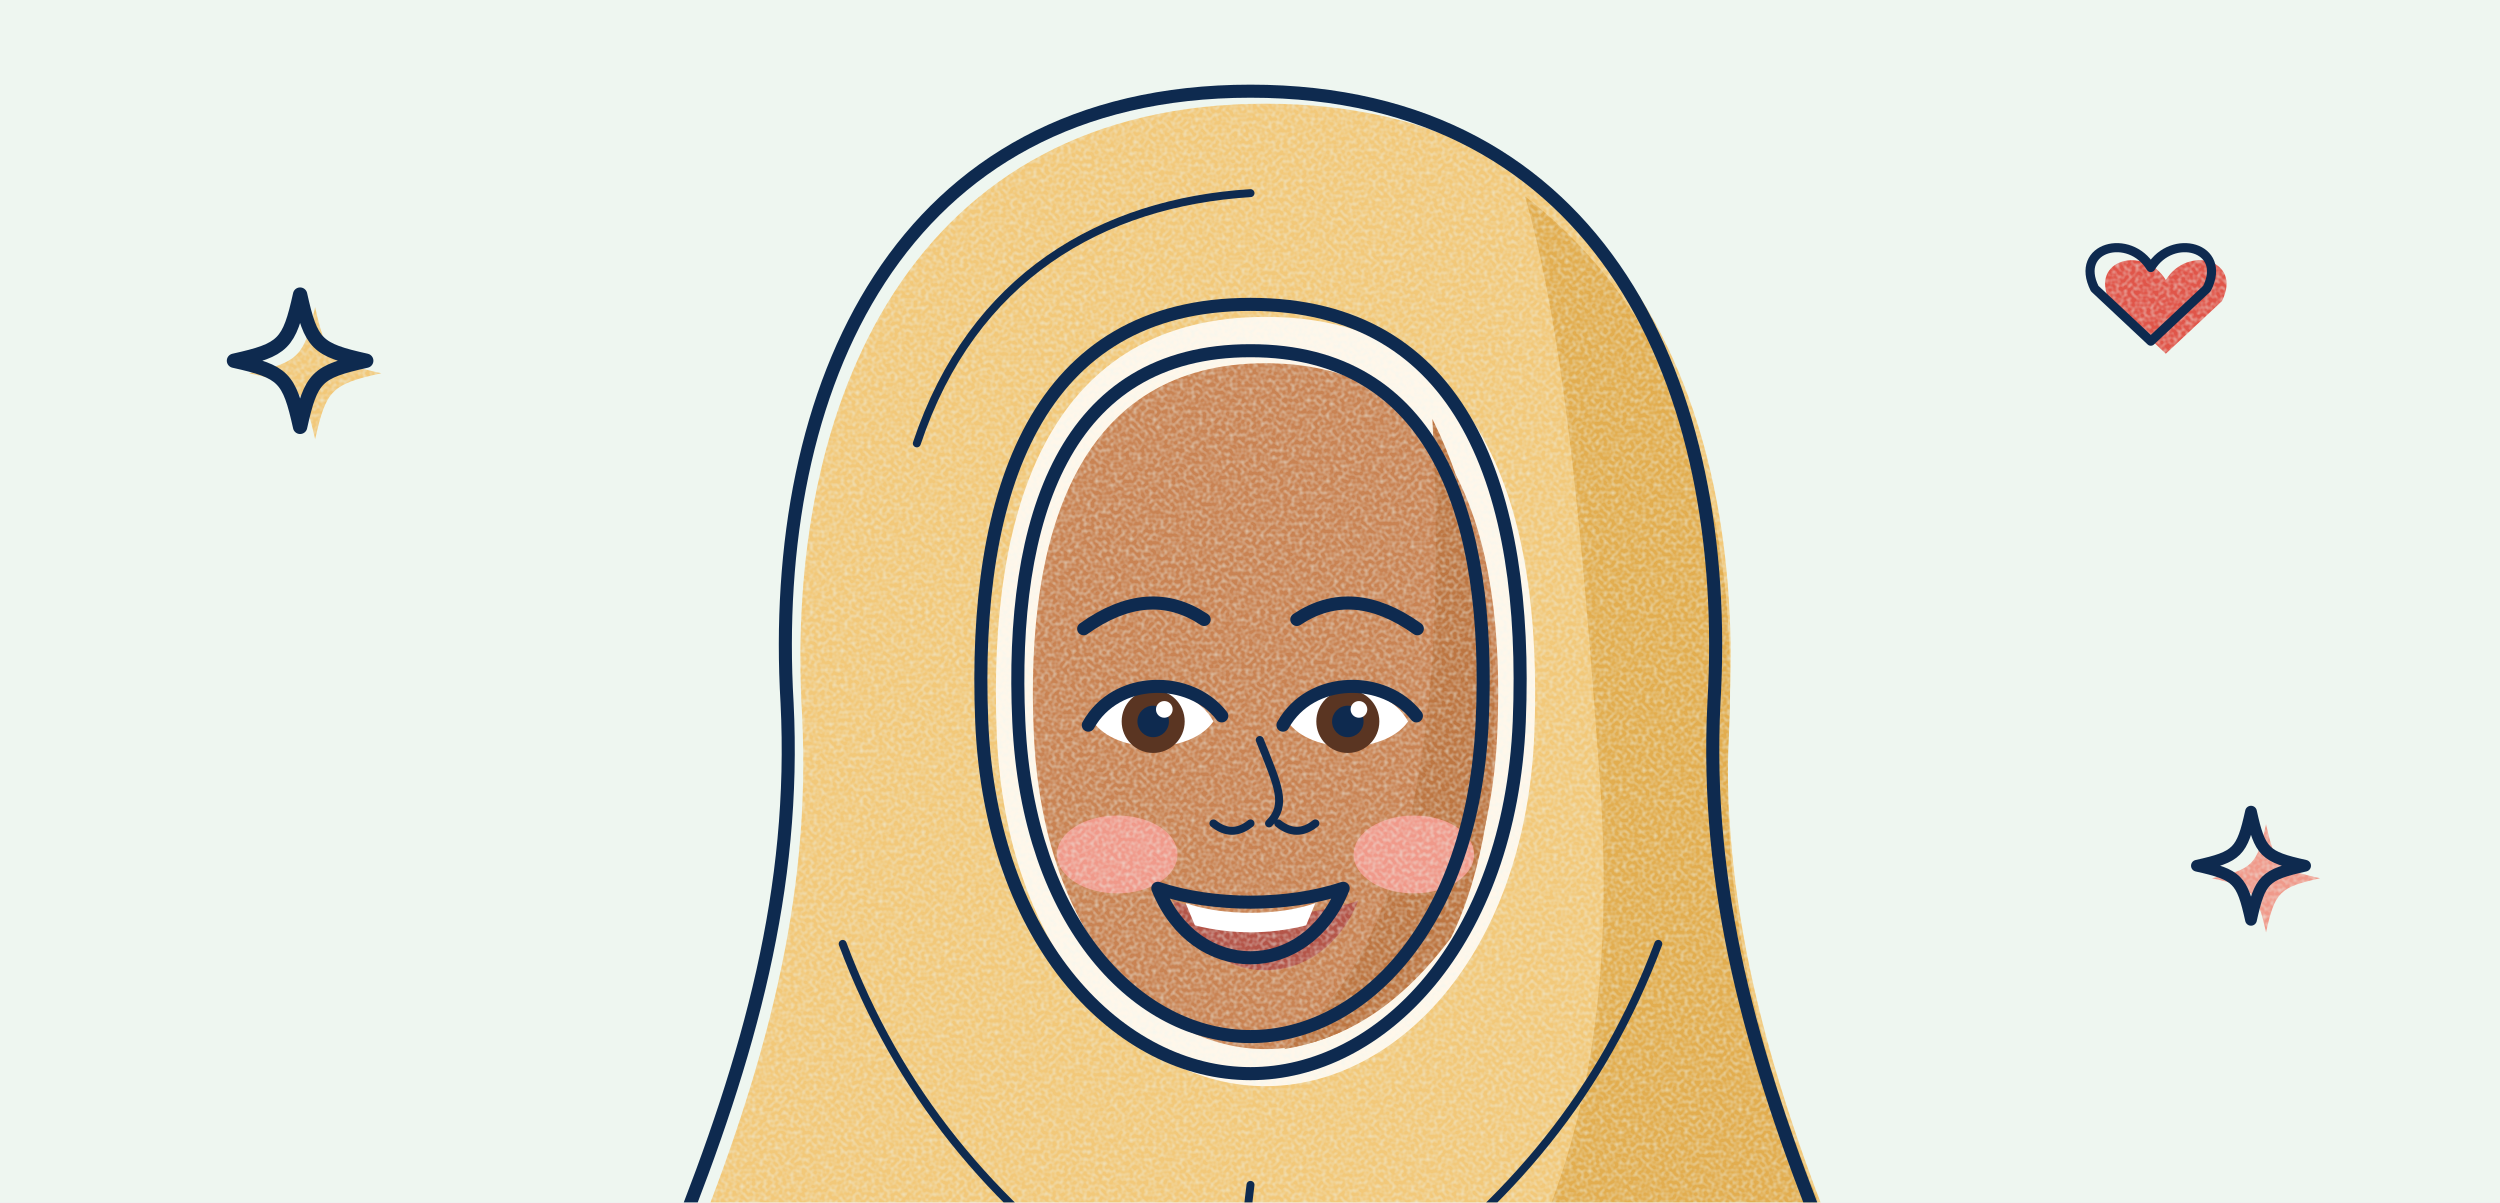
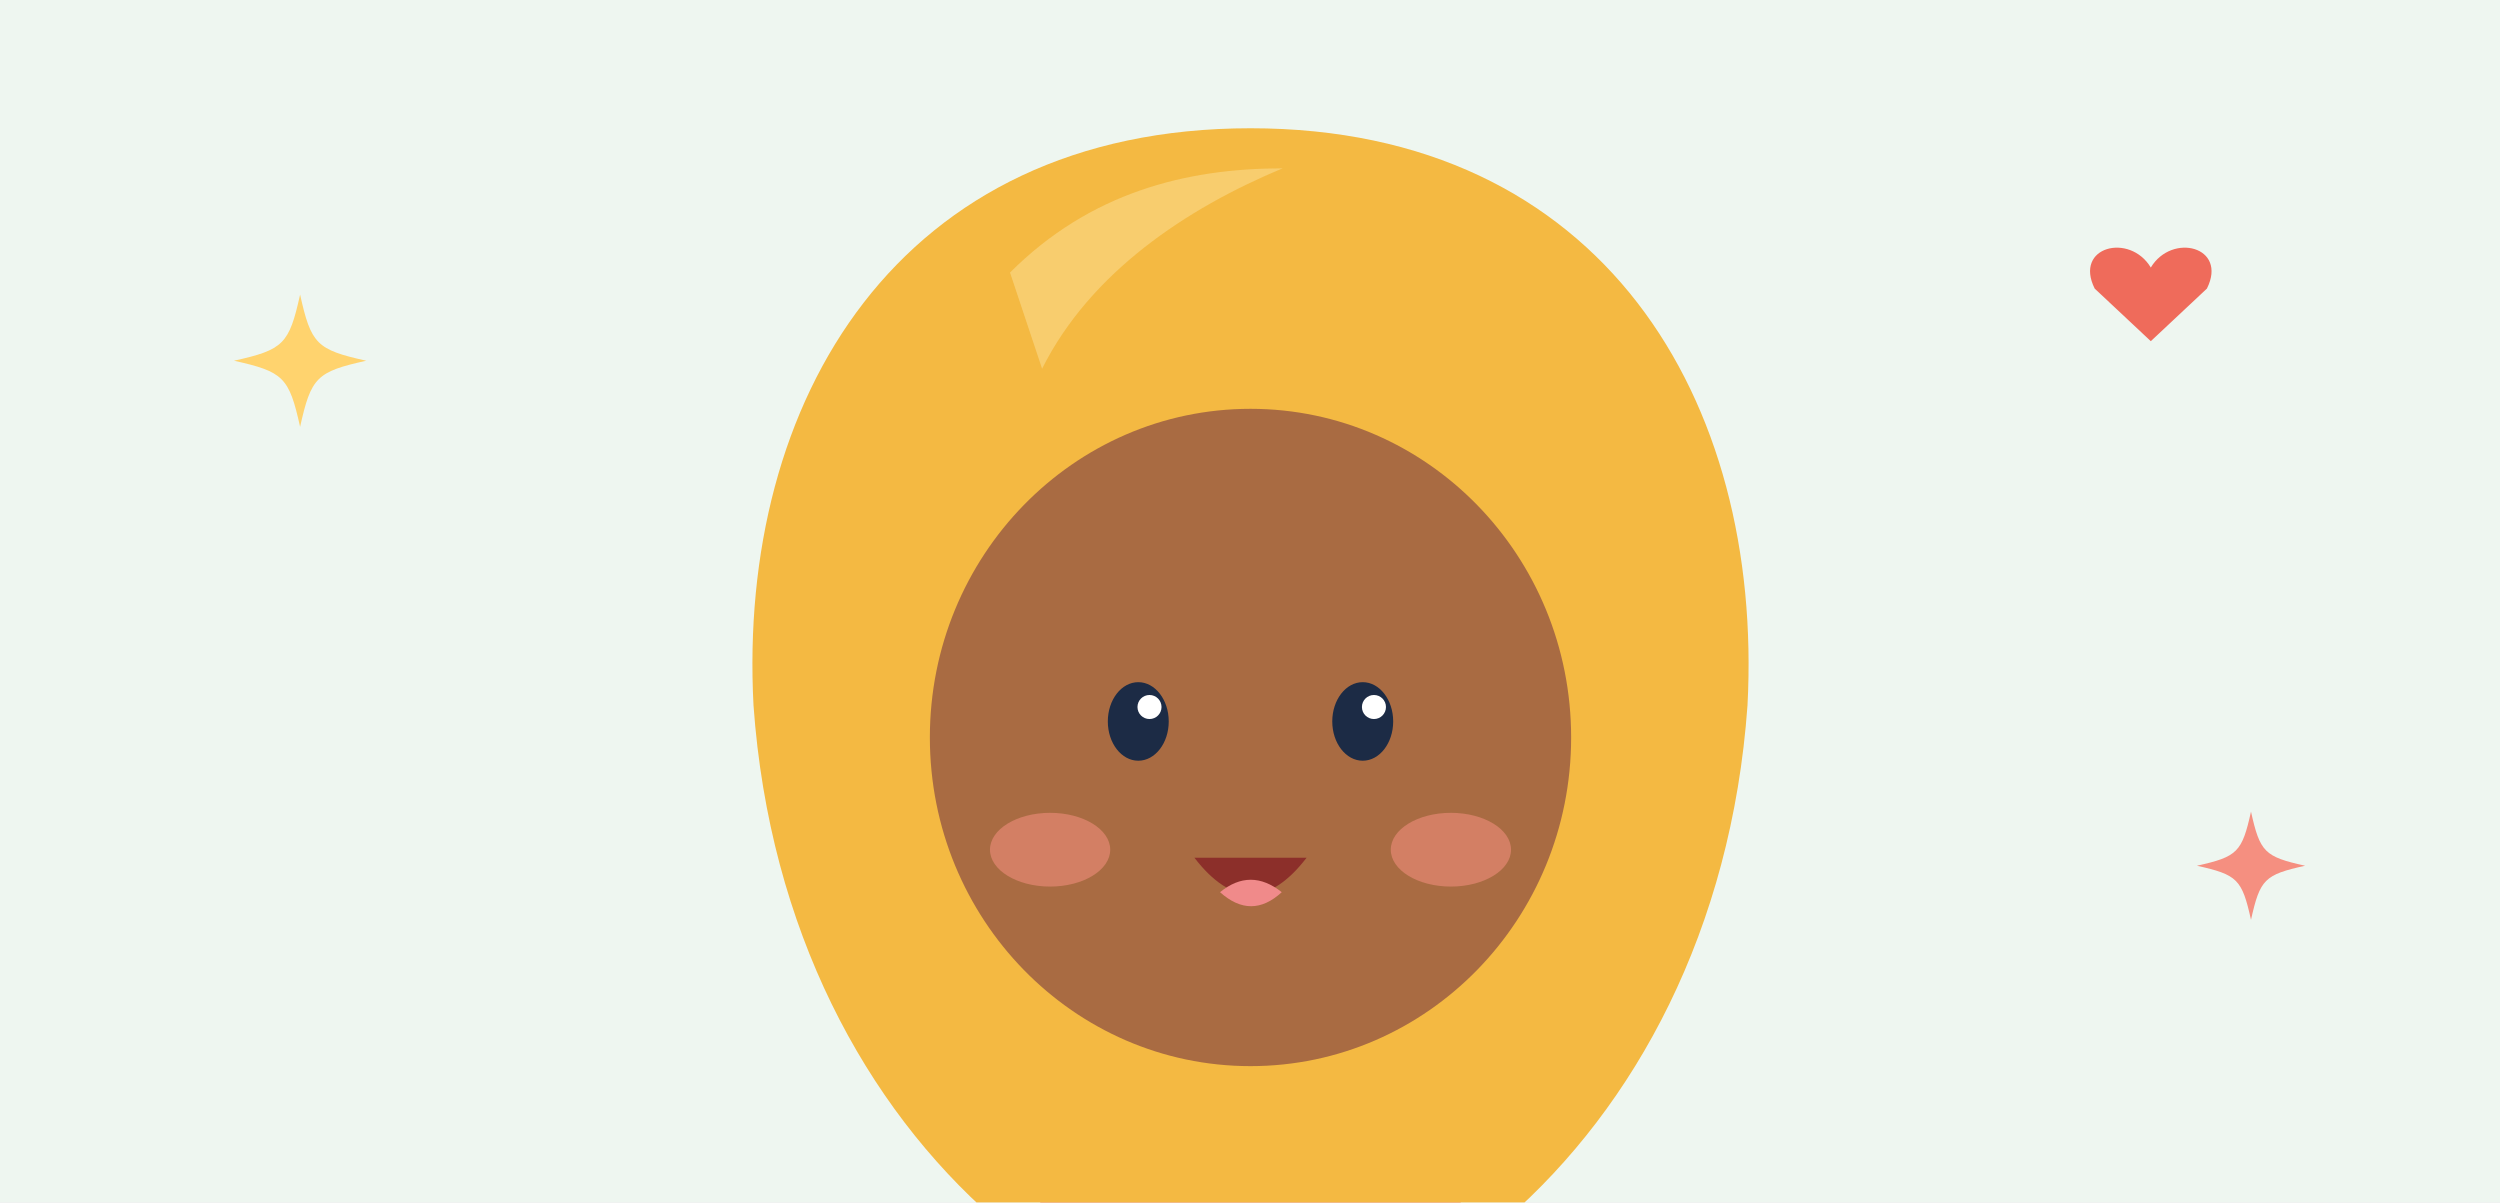
<svg xmlns="http://www.w3.org/2000/svg" viewBox="0 0 499 240" preserveAspectRatio="xMidYMid slice">
-   <defs>
-     <filter id="grain" x="0" y="0" width="100%" height="100%">
-       <feTurbulence type="fractalNoise" baseFrequency="1.3" numOctaves="1" seed="7" result="n" />
-       <feColorMatrix in="n" type="matrix" values="0 0 0 0 0  0 0 0 0 0  0 0 0 0 0  -1.1 0 0 0 1.42" result="m" />
-       <feComposite in="SourceGraphic" in2="m" operator="in" />
-     </filter>
-   </defs>
  <rect width="100%" height="100%" fill="#eef6f0" />
-   <g transform="translate(3 2.5)" filter="url(#grain)">
-     <g transform="translate(59.9 72.0)">
-       <path transform="scale(1.1)" d="M0 -12 C 2 -3 3 -2 12 0 C 3 2 2 3 0 12 C -2 3 -3 2 -12 0 C -3 -2 -2 -3 0 -12 Z" fill="#f2c879" />
-     </g>
-     <g transform="translate(449.3 172.8)">
-       <path transform="scale(0.9)" d="M0 -12 C 2 -3 3 -2 12 0 C 3 2 2 3 0 12 C -2 3 -3 2 -12 0 C -3 -2 -2 -3 0 -12 Z" fill="#f0998a" />
-     </g>
-     <g transform="translate(429.3 57.6)">
-       <path transform="scale(0.7)" d="M0 -6 c -6 -10 -22 -6 -16 6 l 16 15 l 16 -15 c 6 -12 -10 -16 -16 -6 z" fill="#e0554a" />
-     </g>
-     <g transform="translate(64.6 -18.8) scale(1.850)">
-       <path d="M40 200 C 42 168 62 150 100 150 C 138 150 158 168 160 200 Z" fill="#f08a7f" />
-     </g>
-     <g transform="translate(64.6 -18.8) scale(1.850)">
-       <path d="M126 152 C 144 158 156 172 160 200 L 136 200 C 136 180 132 164 126 152 Z" fill="#dd6a5d" />
-     </g>
-     <g transform="translate(64.6 -18.8) scale(1.850)">
-       <path d="M100 20 C 62 20 48 52 50 86 C 51 106 46 124 38 144 C 62 162 138 162 162 144 C 154 124 149 106 150 86 C 152 52 138 20 100 20 Z" fill="#f2c879" />
-     </g>
-     <g transform="translate(64.6 -18.8) scale(1.850)">
-       <path d="M128 30 C 146 44 151 66 150 88 C 149 108 154 126 162 144 C 150 152 136 156 120 158 C 134 140 138 118 136 92 C 134 64 132 44 128 30 Z" fill="#e2ad4f" />
-     </g>
-     <g transform="translate(64.6 -18.8) scale(1.850)">
-       <path d="M100 43 C 77 43 70 63 71 88 C 72 112 86 126 100 126 C 114 126 128 112 129 88 C 130 63 123 43 100 43 Z" fill="#fff7ea" />
-     </g>
-     <g transform="translate(64.6 -18.8) scale(1.850)">
-       <path d="M100 48 C 80 48 74 66 75 88 C 76 110 88 122 100 122 C 112 122 124 110 125 88 C 126 66 120 48 100 48 Z" fill="#c98352" />
-     </g>
-     <g transform="translate(64.6 -18.8) scale(1.850)">
-       <path d="M118 54 C 126 70 127 96 120 110 C 114 118 108 121 102 122 C 114 112 120 92 118 54 Z" fill="#bd7642" />
-     </g>
-     <g transform="translate(64.6 -18.8) scale(1.850)">
-       <ellipse cx="84" cy="101" rx="6.5" ry="4.2" fill="#f0998a" />
-     </g>
-     <g transform="translate(64.6 -18.8) scale(1.850)">
-       <ellipse cx="116" cy="101" rx="6.5" ry="4.2" fill="#f0998a" />
-     </g>
-     <g transform="translate(64.6 -18.8) scale(1.850)">
-       <path d="M90 106 C 94 116 106 116 110 106 C 104 108 96 108 90 106 Z" fill="#b4554a" />
-     </g>
+   <g transform="translate(59.9 72.0)">
+     <path transform="scale(1.1)" d="M0 -12 C 2 -3 3 -2 12 0 C 3 2 2 3 0 12 C -2 3 -3 2 -12 0 C -3 -2 -2 -3 0 -12 Z" fill="#ffd36e" />
  </g>
-   <g stroke-linecap="round" stroke-linejoin="round" vector-effect="non-scaling-stroke">
-     <g transform="translate(59.9 72.0)">
-       <path transform="scale(1.1)" d="M0 -12 C 2 -3 3 -2 12 0 C 3 2 2 3 0 12 C -2 3 -3 2 -12 0 C -3 -2 -2 -3 0 -12 Z" fill="none" stroke="#0e2a4f" stroke-width="2.60" />
-     </g>
-     <g transform="translate(449.3 172.8)">
-       <path transform="scale(0.9)" d="M0 -12 C 2 -3 3 -2 12 0 C 3 2 2 3 0 12 C -2 3 -3 2 -12 0 C -3 -2 -2 -3 0 -12 Z" fill="none" stroke="#0e2a4f" stroke-width="2.60" />
-     </g>
-     <g transform="translate(429.3 57.6)">
-       <path transform="scale(0.7)" d="M0 -6 c -6 -10 -22 -6 -16 6 l 16 15 l 16 -15 c 6 -12 -10 -16 -16 -6 z" fill="none" stroke="#0e2a4f" stroke-width="2.60" />
-     </g>
-     <g transform="translate(64.6 -18.8) scale(1.850)">
-       <path d="M40 200 C 42 176 52 162 66 155 M160 200 C 158 176 148 162 134 155" fill="none" stroke="#0e2a4f" stroke-width="1.41" />
-     </g>
-     <g transform="translate(64.6 -18.8) scale(1.850)">
-       <path d="M50 182 C 80 178 120 178 150 182 M45 194 C 80 190 120 190 155 194" fill="none" stroke="#0e2a4f" stroke-width="0.86" />
-     </g>
-     <g transform="translate(64.6 -18.8) scale(1.850)">
-       <path d="M100 20 C 62 20 48 52 50 86 C 51 106 46 124 38 144 C 62 162 138 162 162 144 C 154 124 149 106 150 86 C 152 52 138 20 100 20 Z" fill="none" stroke="#0e2a4f" stroke-width="1.41" />
-     </g>
-     <g transform="translate(64.6 -18.8) scale(1.850)">
-       <path d="M56 112 C 62 128 72 140 86 150 M144 112 C 138 128 128 140 114 150 M100 138 C 99 146 99 152 100 158" fill="none" stroke="#0e2a4f" stroke-width="0.86" />
-     </g>
-     <g transform="translate(64.6 -18.8) scale(1.850)">
-       <path d="M64 58 C 70 40 84 32 100 31" fill="none" stroke="#0e2a4f" stroke-width="0.86" />
-     </g>
-     <g transform="translate(64.6 -18.8) scale(1.850)">
-       <path d="M100 43 C 77 43 70 63 71 88 C 72 112 86 126 100 126 C 114 126 128 112 129 88 C 130 63 123 43 100 43 Z" fill="none" stroke="#0e2a4f" stroke-width="1.41" />
-     </g>
-     <g transform="translate(64.6 -18.8) scale(1.850)">
-       <path d="M100 48 C 80 48 74 66 75 88 C 76 110 88 122 100 122 C 112 122 124 110 125 88 C 126 66 120 48 100 48 Z" fill="none" stroke="#0e2a4f" stroke-width="1.41" />
-     </g>
-     <g transform="translate(64.6 -18.8) scale(1.850)">
-       <path d="M82 78 q7 -5 13 -1 M105 77 q6 -4 13 1" fill="none" stroke="#0e2a4f" stroke-width="1.41" />
-     </g>
-     <g transform="translate(64.6 -18.8) scale(1.850)">
-       <path d="M83.0 88 C 85.5 83.4 93.5 83.4 96.0 88 C 93.5 91.6 85.5 91.6 83.0 88 Z" fill="#fff" />
-     </g>
-     <g transform="translate(64.6 -18.8) scale(1.850)">
-       <circle cx="89.5" cy="88" r="3.4" fill="#5a3522" />
-     </g>
-     <g transform="translate(64.6 -18.8) scale(1.850)">
-       <circle cx="89.5" cy="88" r="1.7" fill="#0e2a4f" />
-     </g>
-     <g transform="translate(64.6 -18.8) scale(1.850)">
-       <circle cx="90.7" cy="86.7" r="0.9" fill="#fff" />
-     </g>
-     <g transform="translate(64.6 -18.8) scale(1.850)">
-       <path d="M82.5 88.4 C 85.5 83 93.5 83 96.9 87.4" fill="none" stroke="#0e2a4f" stroke-width="1.41" />
-     </g>
-     <g transform="translate(64.6 -18.8) scale(1.850)">
-       <path d="M104.0 88 C 106.5 83.4 114.5 83.4 117.0 88 C 114.5 91.6 106.5 91.6 104.0 88 Z" fill="#fff" />
-     </g>
-     <g transform="translate(64.6 -18.8) scale(1.850)">
-       <circle cx="110.5" cy="88" r="3.4" fill="#5a3522" />
-     </g>
-     <g transform="translate(64.6 -18.8) scale(1.850)">
-       <circle cx="110.5" cy="88" r="1.7" fill="#0e2a4f" />
-     </g>
-     <g transform="translate(64.6 -18.8) scale(1.850)">
-       <circle cx="111.7" cy="86.7" r="0.9" fill="#fff" />
-     </g>
-     <g transform="translate(64.6 -18.8) scale(1.850)">
-       <path d="M103.5 88.4 C 106.5 83 114.5 83 117.9 87.4" fill="none" stroke="#0e2a4f" stroke-width="1.41" />
-     </g>
-     <g transform="translate(64.6 -18.8) scale(1.850)">
-       <path d="M101 90 C 103 95 104 97 102 99 M96 99 q2 1.6 4 0 M103 99 q2 1.6 4 0" fill="none" stroke="#0e2a4f" stroke-width="0.86" />
-     </g>
-     <g transform="translate(64.6 -18.8) scale(1.850)">
-       <path d="M90 106 C 94 116 106 116 110 106 C 104 108 96 108 90 106 Z" fill="none" stroke="#0e2a4f" stroke-width="1.41" />
-     </g>
-     <g transform="translate(64.6 -18.8) scale(1.850)">
-       <path d="M93 107.6 C 97 109 103 109 107 107.6 L 106 110 C 102 111 98 111 94 110 Z" fill="#fff" />
-     </g>
+   <g transform="translate(449.3 172.8)">
+     <path transform="scale(0.9)" d="M0 -12 C 2 -3 3 -2 12 0 C 3 2 2 3 0 12 C -2 3 -3 2 -12 0 C -3 -2 -2 -3 0 -12 Z" fill="#f58f80" />
+   </g>
+   <g transform="translate(429.3 57.6)">
+     <path transform="scale(0.7)" d="M0 -6 c -6 -10 -22 -6 -16 6 l 16 15 l 16 -15 c 6 -12 -10 -16 -16 -6 z" fill="#ef6b5b" />
+   </g>
+   <g transform="translate(89.6 -16.0) scale(1.600)">
+     <path d="M54 200 C 54 172 74 152 100 152 C 126 152 146 172 146 200 Z" fill="#ef6b5b" />
+   </g>
+   <g transform="translate(89.6 -16.0) scale(1.600)">
+     <path d="M74 176 h10 M92 182 h10 M110 176 h10 M120 192 h10 M80 194 h10" stroke="#f6988c" stroke-width="5" stroke-linecap="round" fill="#f6988c" />
+   </g>
+   <g transform="translate(89.6 -16.0) scale(1.600)">
+     <path d="M100 26 C 56 26 36 60 38 98 C 40 126 52 148 68 162 C 84 172 116 172 132 162 C 148 148 160 126 162 98 C 164 60 144 26 100 26 Z" fill="#f4b942" />
+   </g>
+   <g transform="translate(89.6 -16.0) scale(1.600)">
+     <path d="M70 44 C 80 34 92 31 104 31 C 92 36 80 44 74 56 Z" opacity=".9" fill="#f8cf73" />
+   </g>
+   <g transform="translate(89.6 -16.0) scale(1.600)">
+     <ellipse cx="100" cy="102" rx="40" ry="41" fill="#a96b42" />
+   </g>
+   <g transform="translate(89.6 -16.0) scale(1.600)">
+     <ellipse cx="86" cy="100" rx="3.8" ry="4.9" fill="#1c2b45" />
+   </g>
+   <g transform="translate(89.6 -16.0) scale(1.600)">
+     <circle cx="87.4" cy="98.2" r="1.5" fill="#fff" />
+   </g>
+   <g transform="translate(89.6 -16.0) scale(1.600)">
+     <ellipse cx="114" cy="100" rx="3.8" ry="4.9" fill="#1c2b45" />
+   </g>
+   <g transform="translate(89.6 -16.0) scale(1.600)">
+     <circle cx="115.4" cy="98.2" r="1.5" fill="#fff" />
+   </g>
+   <g transform="translate(89.6 -16.0) scale(1.600)">
+     <ellipse cx="75" cy="116" rx="7.5" ry="4.6" opacity=".55" fill="#f58f80" />
+   </g>
+   <g transform="translate(89.6 -16.0) scale(1.600)">
+     <ellipse cx="125" cy="116" rx="7.5" ry="4.6" opacity=".55" fill="#f58f80" />
+   </g>
+   <g transform="translate(89.6 -16.0) scale(1.600)">
+     <path d="M93 117 q7 9.1 14 0 Z" fill="#8c2f2a" />
+   </g>
+   <g transform="translate(89.6 -16.0) scale(1.600)">
+     <path d="M96.2 121.3 q3.9 3.5 7.7 0 q-3.9 -3.1 -7.7 0 Z" fill="#f08a8a" />
  </g>
</svg>
